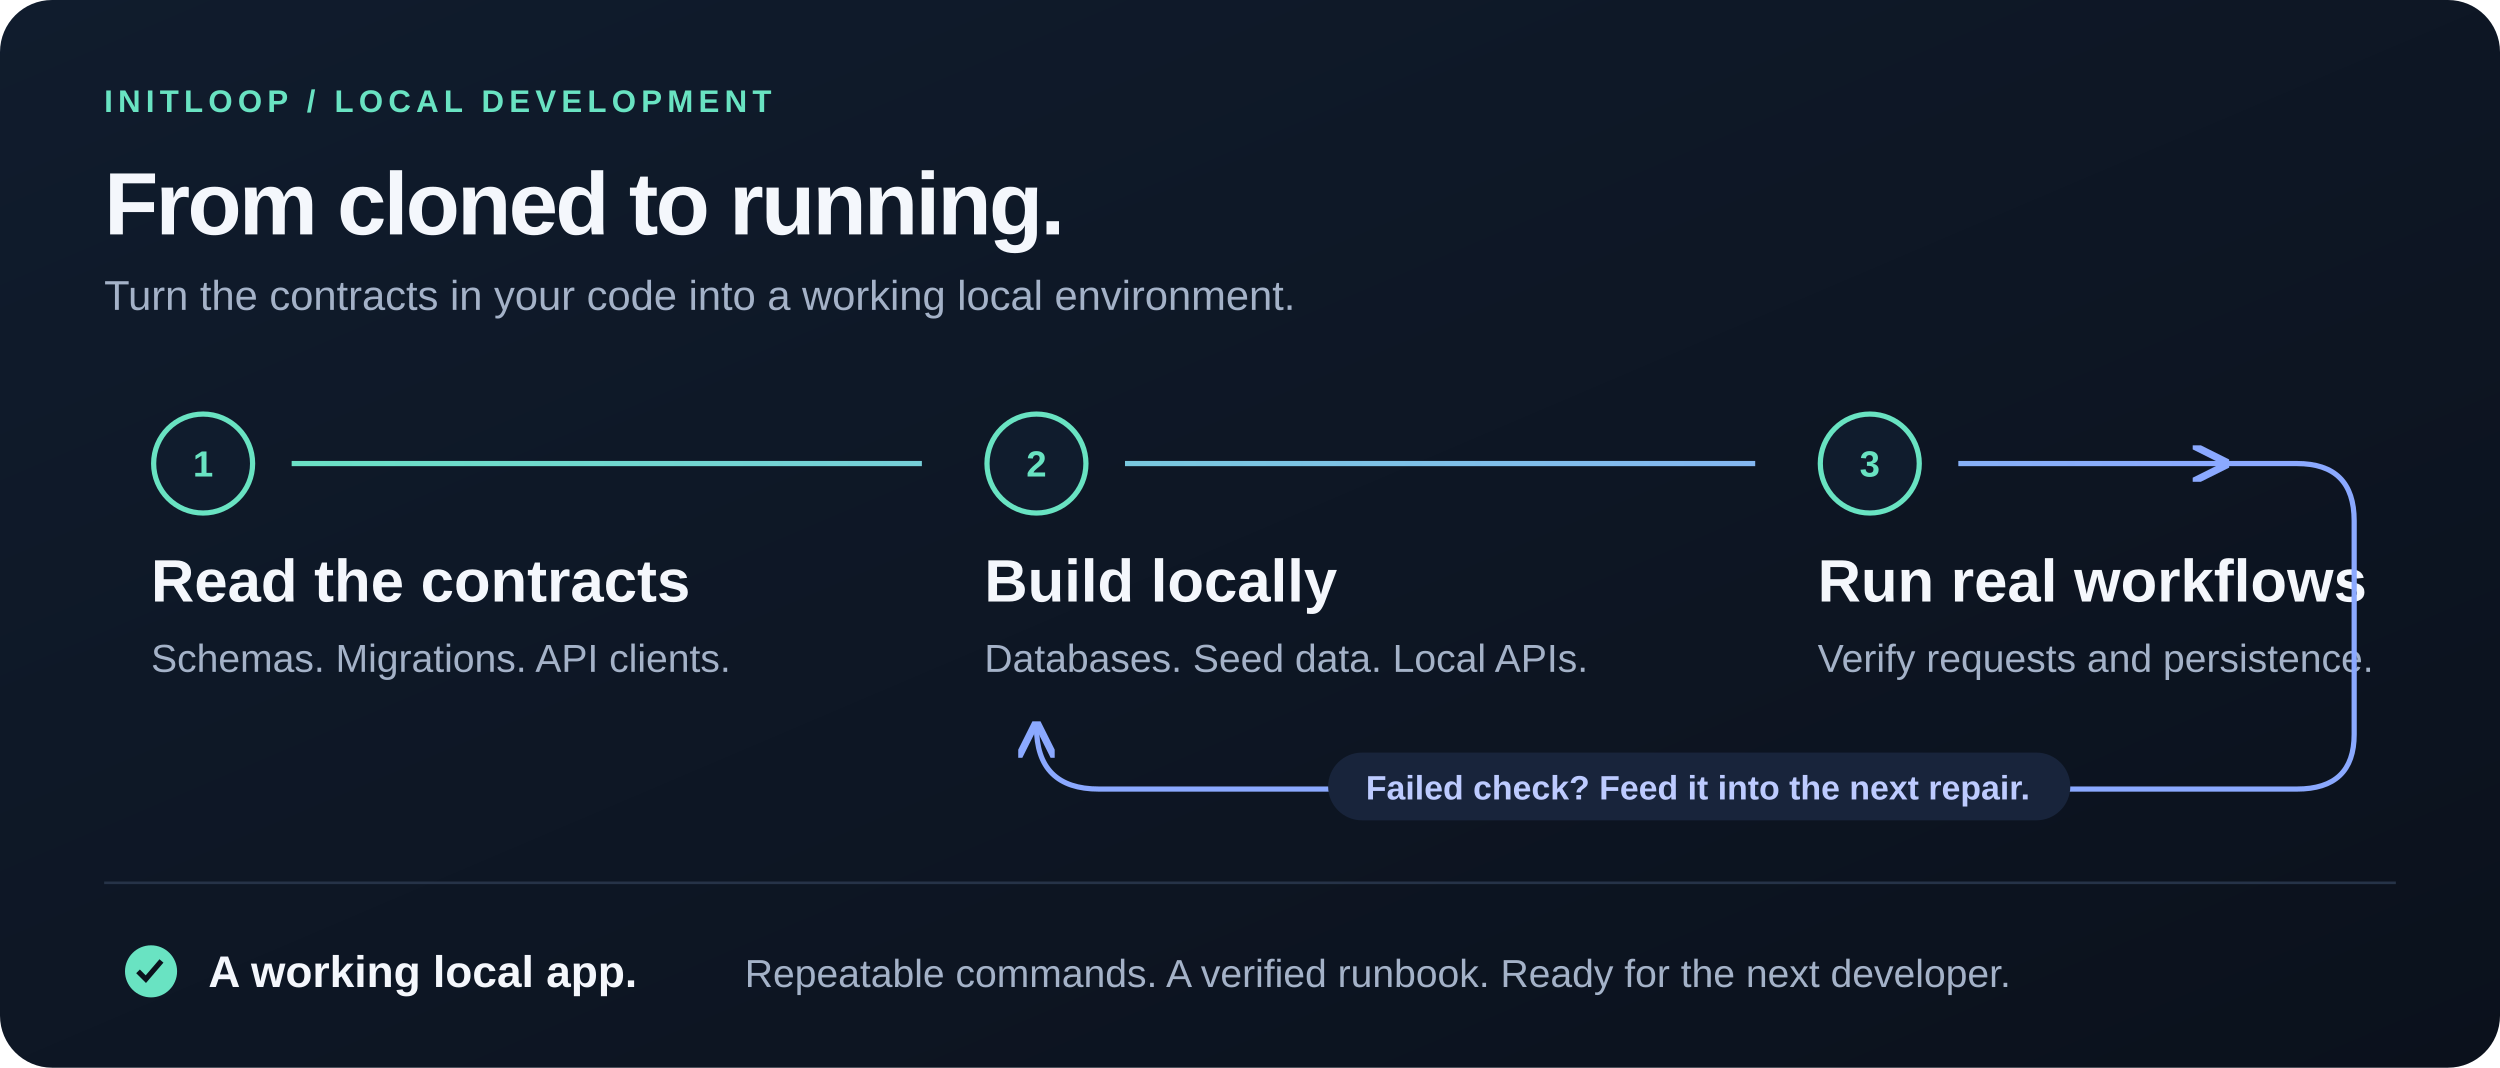
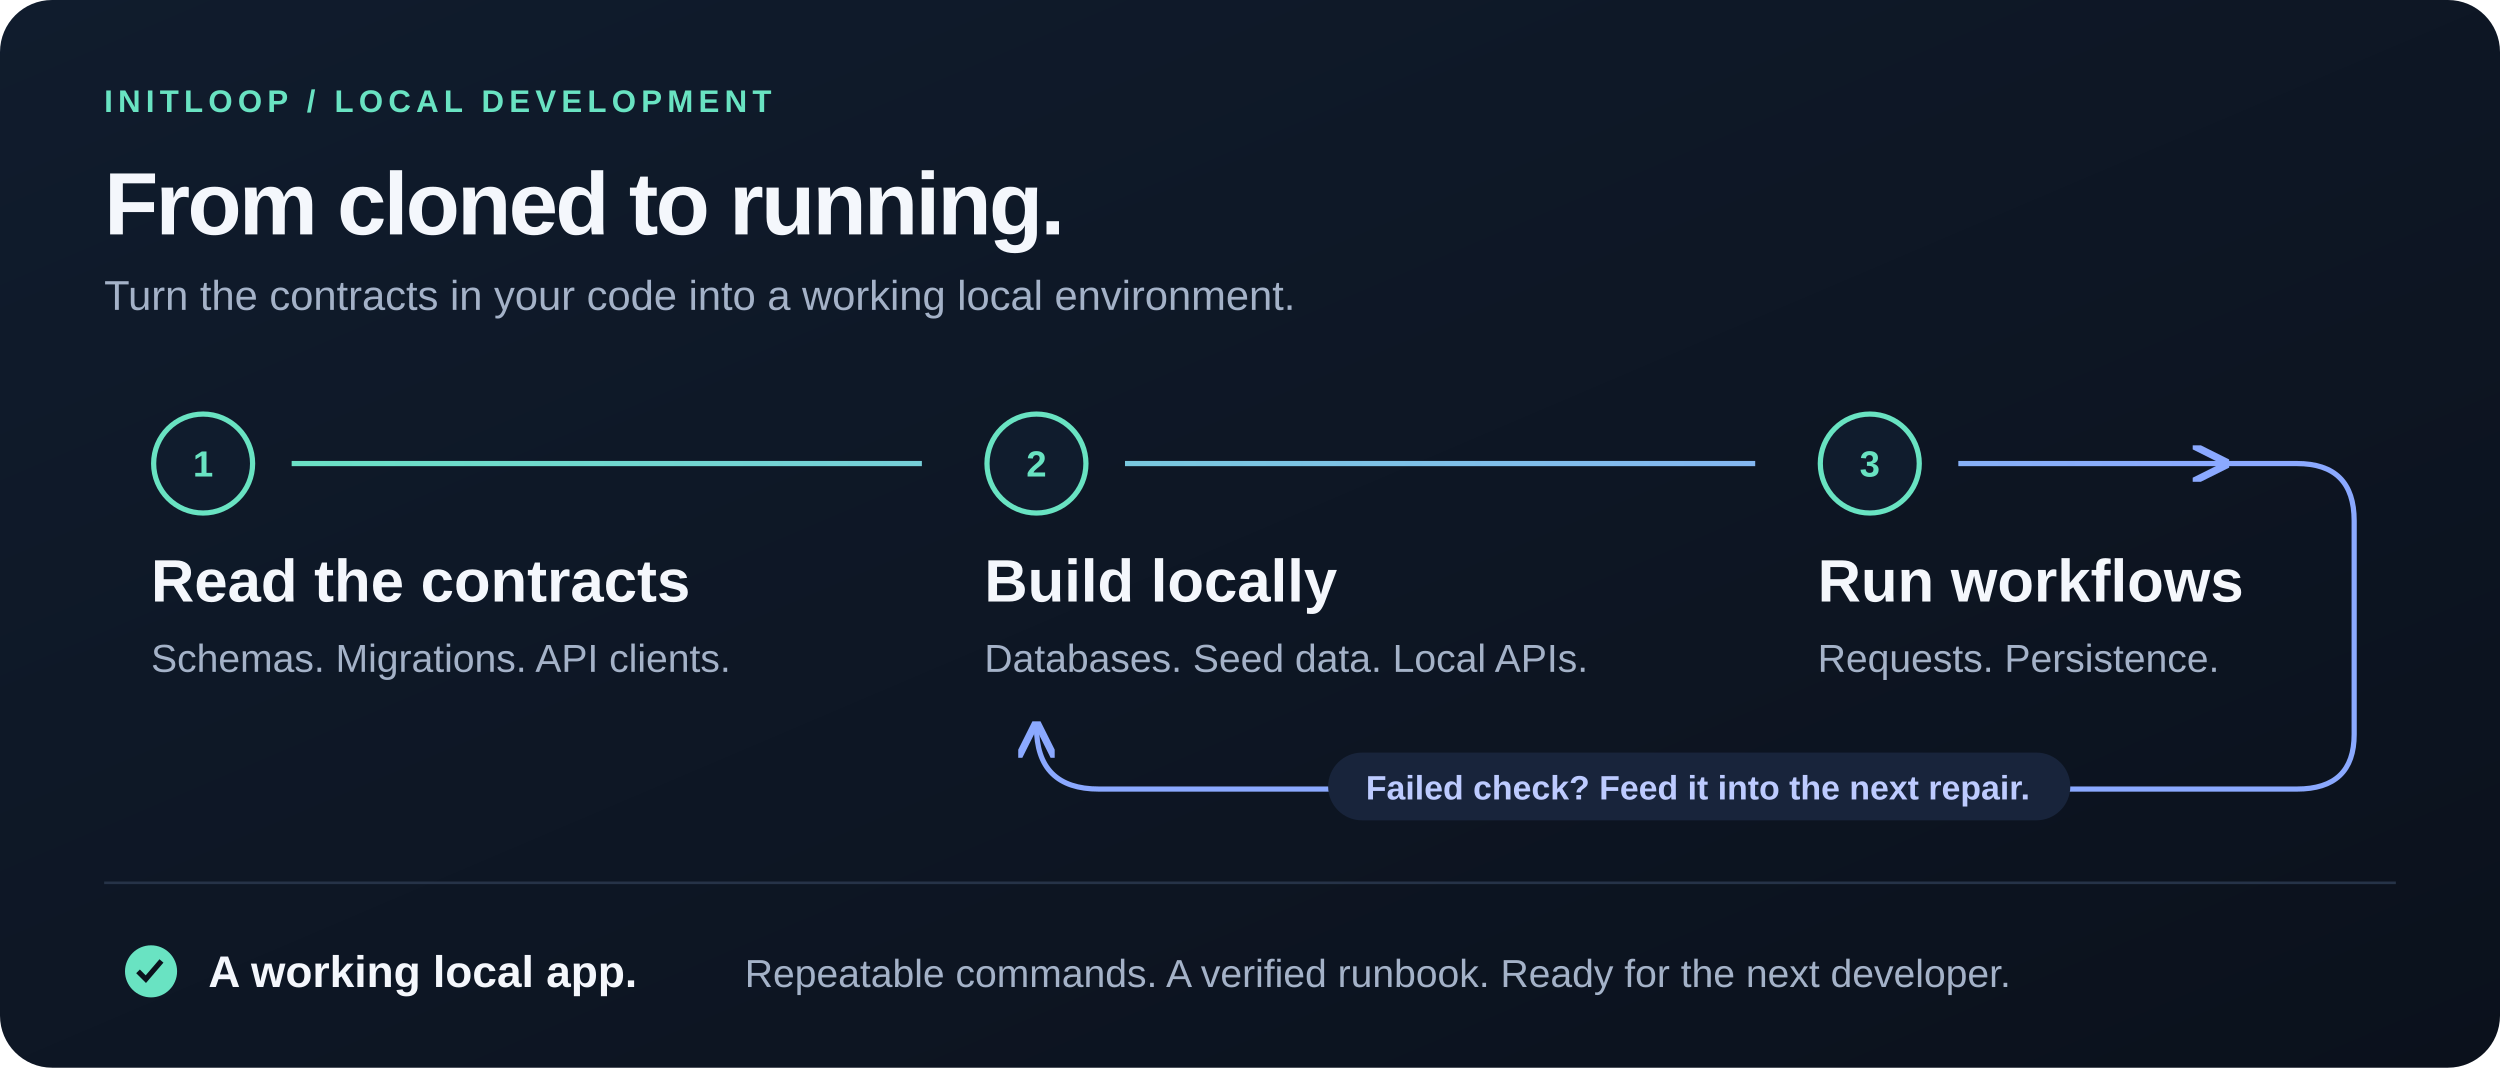
<svg xmlns="http://www.w3.org/2000/svg" width="960" height="410" viewBox="0 0 960 410" role="img" aria-labelledby="title desc">
  <defs>
    <linearGradient id="bg" x2="1" y2="1">
      <stop stop-color="#101c2d" />
      <stop offset="1" stop-color="#0b111c" />
    </linearGradient>
    <linearGradient id="line" gradientUnits="userSpaceOnUse" x1="78" y1="178" x2="854" y2="178">
      <stop stop-color="#69e3c2" />
      <stop offset="1" stop-color="#8ba9ff" />
    </linearGradient>
    <marker id="arrow" markerWidth="7" markerHeight="7" refX="6" refY="3.5" orient="auto">
      <path d="m0 0 7 3.5-7 3.5" fill="none" stroke="#8ba9ff" stroke-width="1.4" />
    </marker>
  </defs>
  <rect width="960" height="410" rx="20" fill="url(#bg)" />
  <g font-family="-apple-system,BlinkMacSystemFont,Segoe UI,Arial,sans-serif">
    <text x="40" y="43" fill="#69e3c2" font-size="12" font-weight="700" letter-spacing="2">INITLOOP / LOCAL DEVELOPMENT</text>
    <text x="40" y="90" fill="#f4f7fc" font-size="34" font-weight="700" letter-spacing="-1">From cloned to running.</text>
    <text x="40" y="119" fill="#a4b2c8" font-size="16">Turn the contracts in your code into a working local environment.</text>
    <path d="M112 178H354 M432 178H674 M752 178H854" stroke="url(#line)" stroke-width="2" fill="none" marker-end="url(#arrow)" />
    <g fill="#101c2d" stroke="#69e3c2" stroke-width="2">
      <circle cx="78" cy="178" r="19" />
      <circle cx="398" cy="178" r="19" />
      <circle cx="718" cy="178" r="19" />
    </g>
    <g fill="#69e3c2" font-size="14" font-weight="700" text-anchor="middle">
      <text x="78" y="183">1</text>
      <text x="398" y="183">2</text>
      <text x="718" y="183">3</text>
    </g>
    <g fill="#f4f7fc" font-size="23" font-weight="650">
      <text x="58" y="231">Read the contracts</text>
      <text x="378" y="231">Build locally</text>
-       <text x="698" y="231">Run real workflows</text>
+       <text x="698" y="231">Run workflows</text>
    </g>
    <g fill="#a4b2c8" font-size="15">
      <text x="58" y="258">Schemas. Migrations. API clients.</text>
      <text x="378" y="258">Databases. Seed data. Local APIs.</text>
-       <text x="698" y="258">Verify requests and persistence.</text>
+       <text x="698" y="258">Requests. Persistence.</text>
    </g>
    <path d="M855 178H882Q904 178 904 200V282Q904 303 882 303H422Q398 303 398 279" fill="none" stroke="#8ba9ff" stroke-width="2" marker-end="url(#arrow)" />
    <rect x="510" y="289" width="285" height="26" rx="13" fill="#18243b" />
    <text x="652" y="307" fill="#bdcbff" font-size="13" font-weight="600" text-anchor="middle">Failed check? Feed it into the next repair.</text>
    <path d="M40 339H920" stroke="#263348" />
    <circle cx="58" cy="373" r="10" fill="#69e3c2" />
    <path d="m53 373 3 3 6-7" stroke="#0b111c" stroke-width="2" fill="none" />
    <text x="80" y="379" fill="#f4f7fc" font-size="17" font-weight="600">A working local app.</text>
    <text x="286" y="379" fill="#a4b2c8" font-size="15">Repeatable commands. A verified runbook. Ready for the next developer.</text>
  </g>
</svg>
